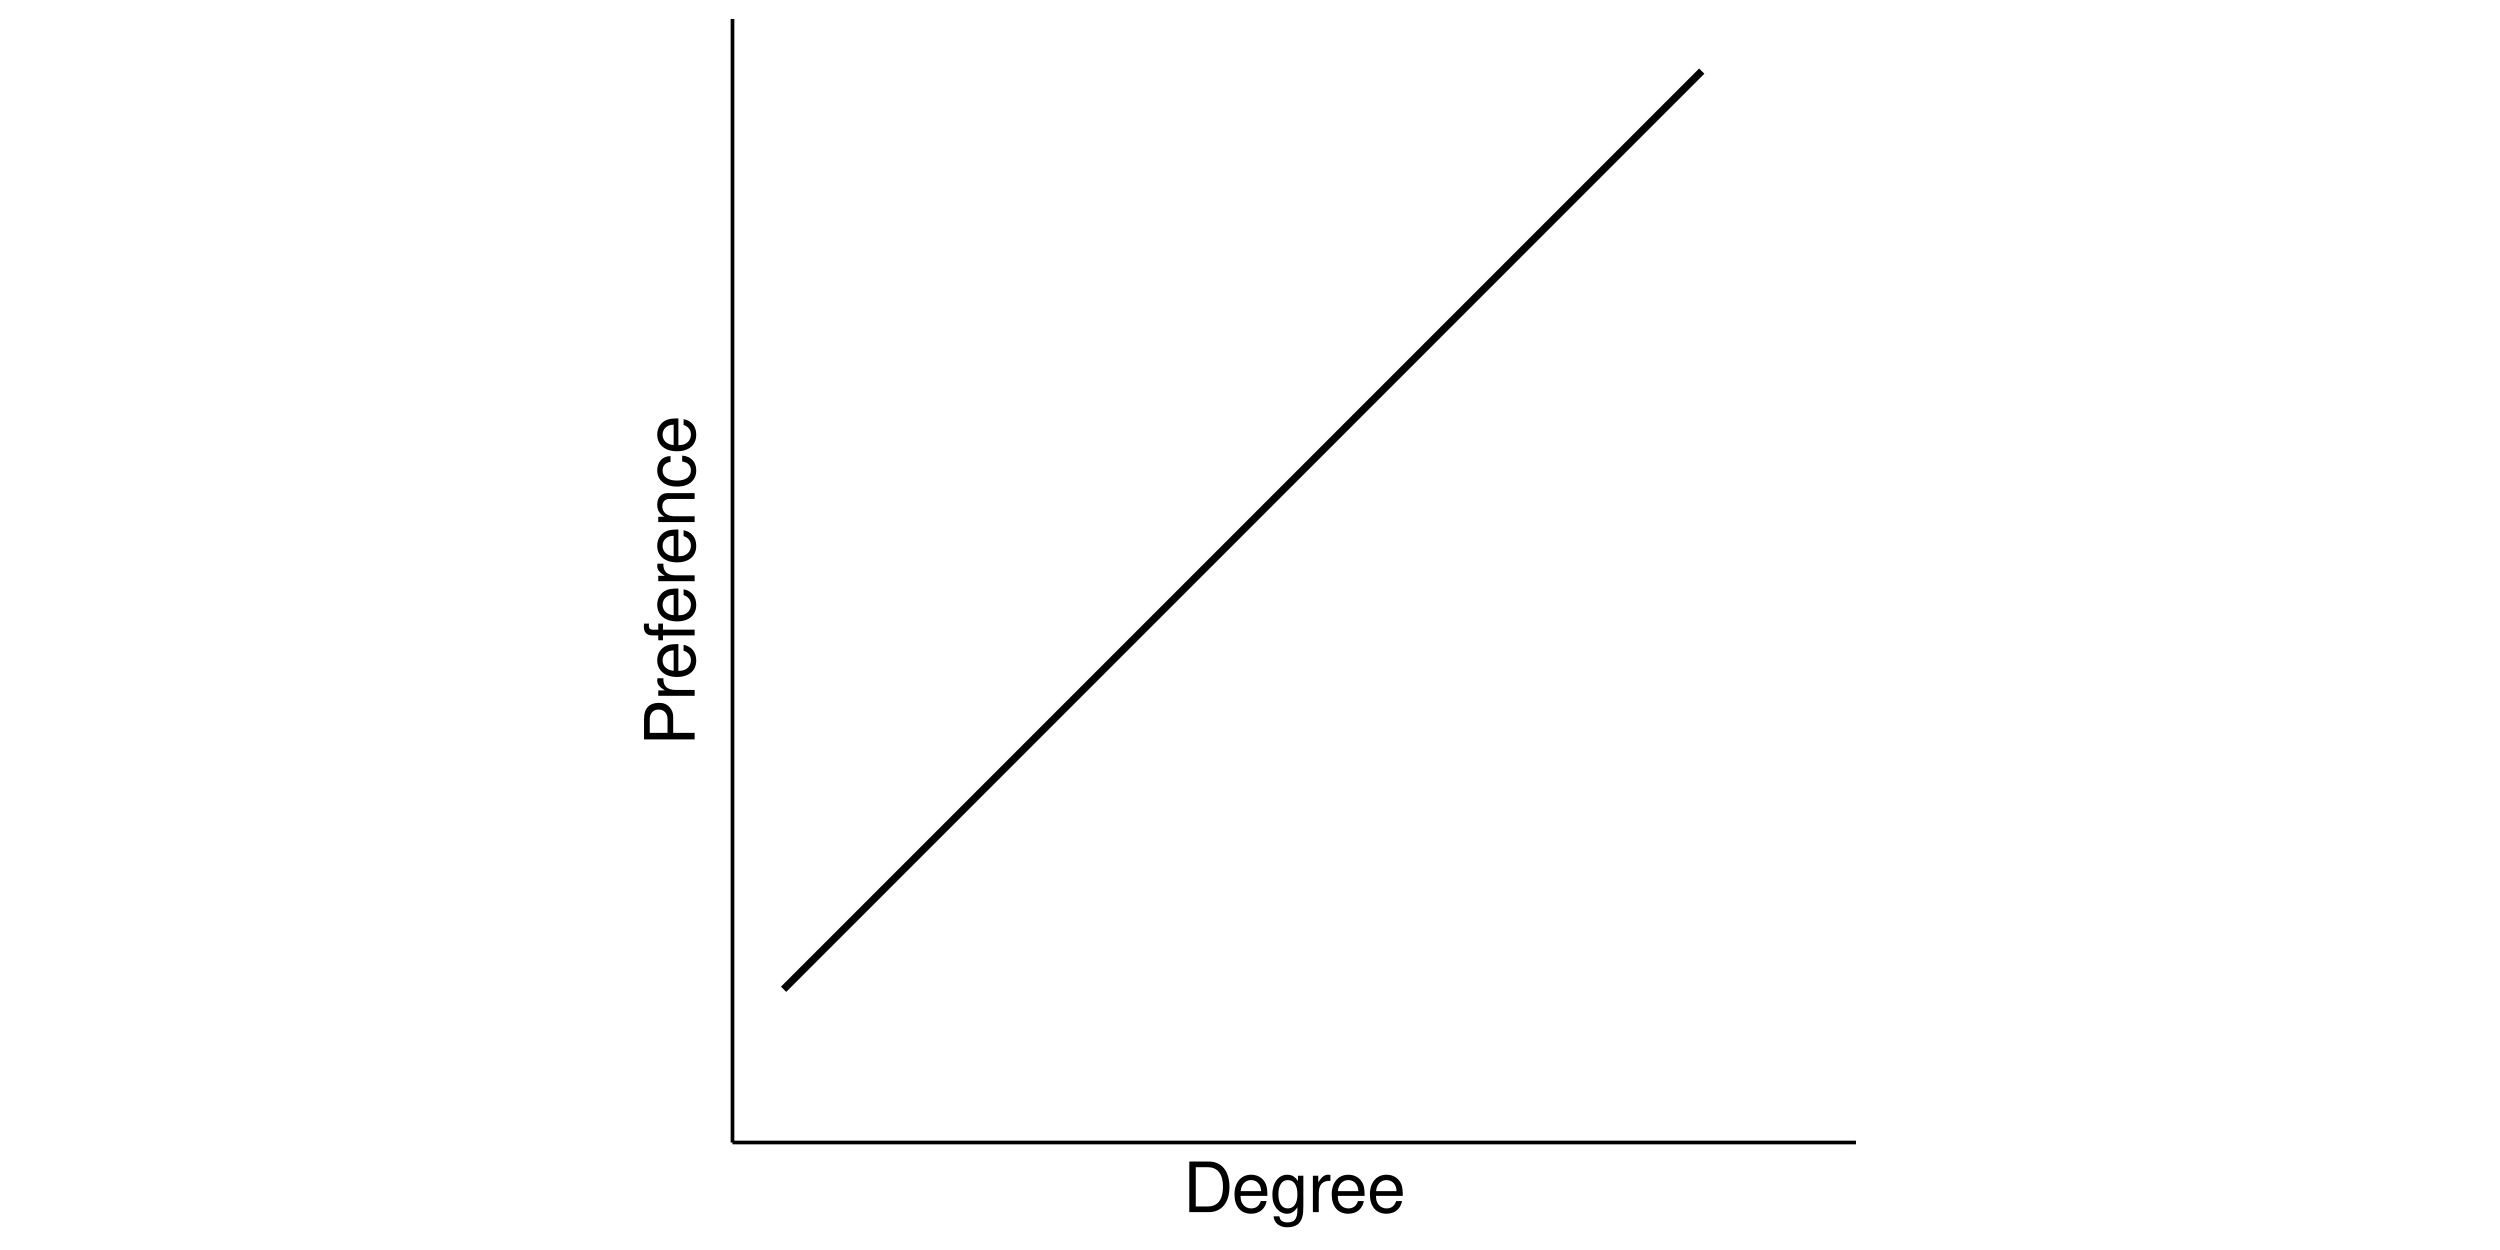
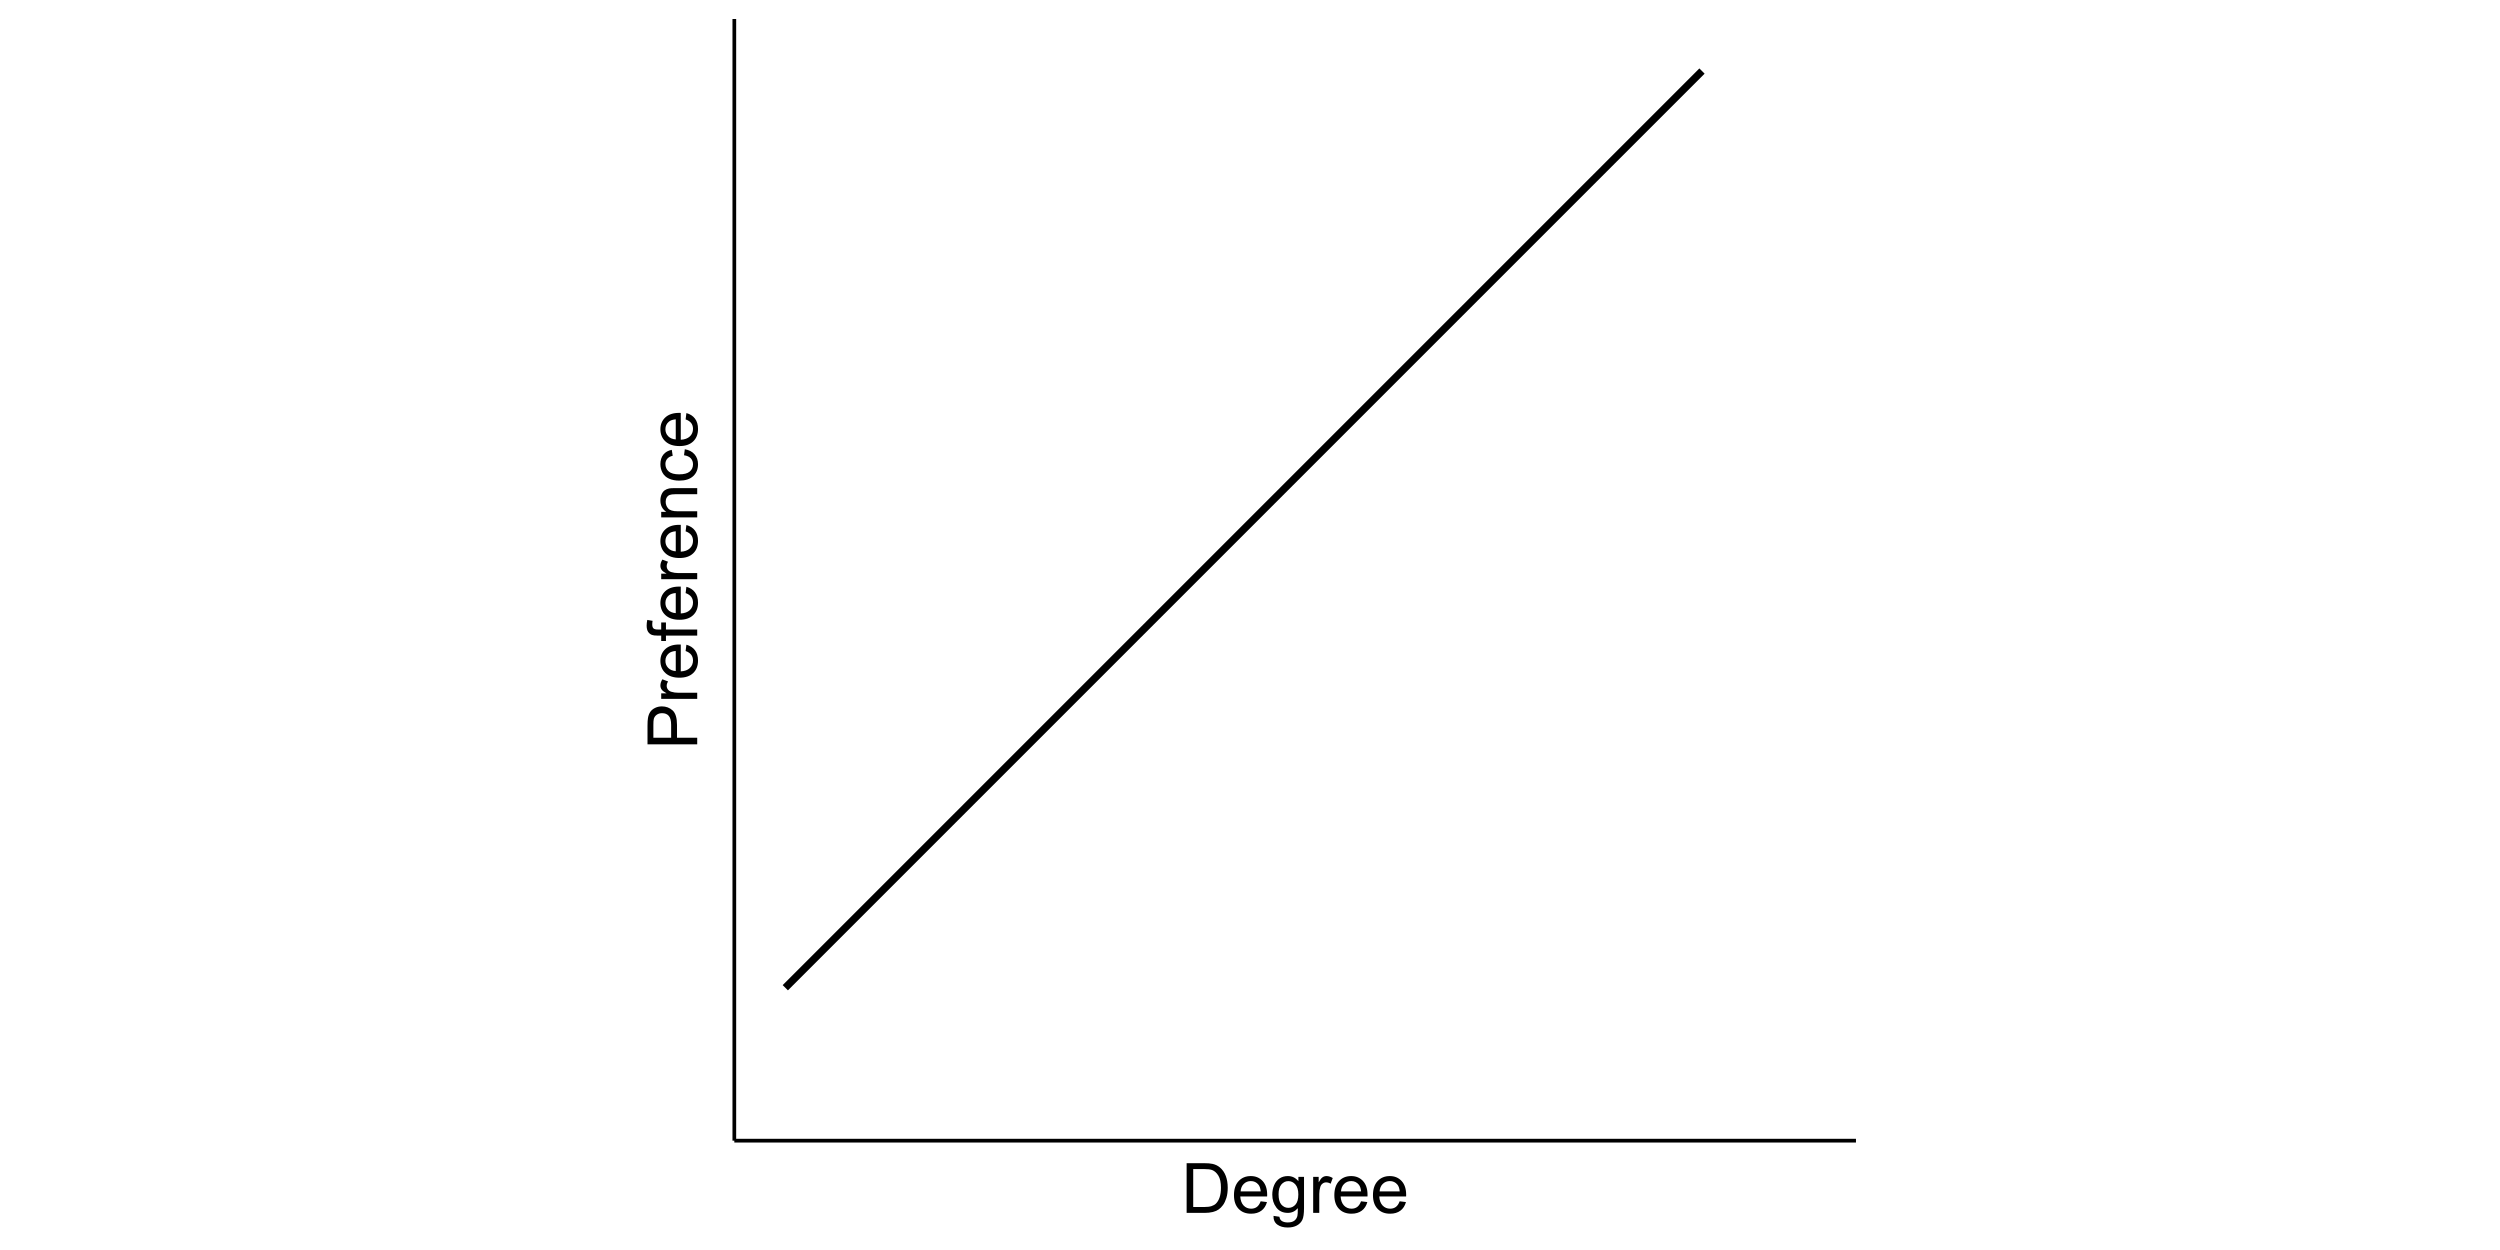
- <svg xmlns="http://www.w3.org/2000/svg" xmlns:xlink="http://www.w3.org/1999/xlink" width="720pt" height="360pt" viewBox="0 0 720 360" version="1.1">
+ <svg xmlns="http://www.w3.org/2000/svg" xmlns:xlink="http://www.w3.org/1999/xlink" width="720" height="360" viewBox="0 0 720 360">
  <defs>
    <g>
-       <symbol overflow="visible" id="glyph0-0">
-         <path style="stroke:none;" d="" />
-       </symbol>
-       <symbol overflow="visible" id="glyph0-1">
-         <path style="stroke:none;" d="M 1.781 0 L 7.406 0 C 11.078 0 13.344 -2.766 13.344 -7.297 C 13.344 -11.812 11.094 -14.578 7.406 -14.578 L 1.781 -14.578 Z M 3.641 -1.641 L 3.641 -12.938 L 7.078 -12.938 C 9.953 -12.938 11.484 -11 11.484 -7.281 C 11.484 -3.578 9.953 -1.641 7.078 -1.641 Z M 3.641 -1.641 " />
-       </symbol>
-       <symbol overflow="visible" id="glyph0-2">
-         <path style="stroke:none;" d="M 10.266 -4.688 C 10.266 -6.281 10.141 -7.234 9.844 -8.016 C 9.156 -9.734 7.562 -10.781 5.594 -10.781 C 2.688 -10.781 0.797 -8.562 0.797 -5.094 C 0.797 -1.641 2.594 0.453 5.562 0.453 C 7.953 0.453 9.625 -0.906 10.047 -3.188 L 8.359 -3.188 C 7.906 -1.797 6.953 -1.078 5.625 -1.078 C 4.562 -1.078 3.656 -1.562 3.094 -2.438 C 2.703 -3.047 2.562 -3.641 2.547 -4.688 Z M 2.578 -6.047 C 2.719 -7.984 3.906 -9.234 5.578 -9.234 C 7.281 -9.234 8.453 -7.922 8.453 -6.047 Z M 2.578 -6.047 " />
-       </symbol>
-       <symbol overflow="visible" id="glyph0-3">
-         <path style="stroke:none;" d="M 8.078 -10.484 L 8.078 -8.953 C 7.234 -10.219 6.312 -10.781 5 -10.781 C 2.453 -10.781 0.703 -8.422 0.703 -5.062 C 0.703 -3.297 1.125 -2.016 2.016 -0.953 C 2.797 -0.047 3.797 0.453 4.875 0.453 C 6.141 0.453 7.047 -0.094 7.922 -1.422 L 7.922 -0.875 C 7.922 1.922 7.141 2.953 5.062 2.953 C 3.641 2.953 2.906 2.406 2.734 1.203 L 1.047 1.203 C 1.203 3.141 2.734 4.359 5.016 4.359 C 6.562 4.359 7.844 3.859 8.516 3.016 C 9.312 2.047 9.625 0.734 9.625 -1.719 L 9.625 -10.484 Z M 5.156 -9.234 C 6.922 -9.234 7.922 -7.766 7.922 -5.094 C 7.922 -2.562 6.906 -1.078 5.156 -1.078 C 3.438 -1.078 2.438 -2.578 2.438 -5.156 C 2.438 -7.719 3.438 -9.234 5.156 -9.234 Z M 5.156 -9.234 " />
-       </symbol>
-       <symbol overflow="visible" id="glyph0-4">
-         <path style="stroke:none;" d="M 1.375 -10.484 L 1.375 0 L 3.062 0 L 3.062 -5.438 C 3.078 -7.953 4.125 -9.078 6.422 -9.016 L 6.422 -10.719 C 6.141 -10.766 5.984 -10.781 5.781 -10.781 C 4.703 -10.781 3.875 -10.141 2.922 -8.578 L 2.922 -10.484 Z M 1.375 -10.484 " />
-       </symbol>
-       <symbol overflow="visible" id="glyph1-0">
-         <path style="stroke:none;" d="" />
-       </symbol>
-       <symbol overflow="visible" id="glyph1-1">
-         <path style="stroke:none;" d="M -6.188 -3.688 L -6.188 -8.266 C -6.188 -9.406 -6.516 -10.297 -7.219 -11.078 C -8.016 -11.953 -8.953 -12.344 -10.297 -12.344 C -13.047 -12.344 -14.578 -10.719 -14.578 -7.844 L -14.578 -1.812 L 0 -1.812 L 0 -3.688 Z M -7.812 -3.688 L -12.938 -3.688 L -12.938 -7.562 C -12.938 -9.344 -11.984 -10.406 -10.375 -10.406 C -8.781 -10.406 -7.812 -9.344 -7.812 -7.562 Z M -7.812 -3.688 " />
-       </symbol>
-       <symbol overflow="visible" id="glyph1-2">
-         <path style="stroke:none;" d="M -10.484 -1.375 L 0 -1.375 L 0 -3.062 L -5.438 -3.062 C -7.953 -3.078 -9.078 -4.125 -9.016 -6.422 L -10.719 -6.422 C -10.766 -6.141 -10.781 -5.984 -10.781 -5.781 C -10.781 -4.703 -10.141 -3.875 -8.578 -2.922 L -10.484 -2.922 Z M -10.484 -1.375 " />
-       </symbol>
-       <symbol overflow="visible" id="glyph1-3">
-         <path style="stroke:none;" d="M -4.688 -10.266 C -6.281 -10.266 -7.234 -10.141 -8.016 -9.844 C -9.734 -9.156 -10.781 -7.562 -10.781 -5.594 C -10.781 -2.688 -8.562 -0.797 -5.094 -0.797 C -1.641 -0.797 0.453 -2.594 0.453 -5.562 C 0.453 -7.953 -0.906 -9.625 -3.188 -10.047 L -3.188 -8.359 C -1.797 -7.906 -1.078 -6.953 -1.078 -5.625 C -1.078 -4.562 -1.562 -3.656 -2.438 -3.094 C -3.047 -2.703 -3.641 -2.562 -4.688 -2.547 Z M -6.047 -2.578 C -7.984 -2.719 -9.234 -3.906 -9.234 -5.578 C -9.234 -7.281 -7.922 -8.453 -6.047 -8.453 Z M -6.047 -2.578 " />
-       </symbol>
-       <symbol overflow="visible" id="glyph1-4">
-         <path style="stroke:none;" d="M -10.484 -5.156 L -10.484 -3.422 L -12.125 -3.422 C -12.812 -3.422 -13.188 -3.797 -13.188 -4.578 C -13.188 -4.719 -13.188 -4.781 -13.156 -5.156 L -14.547 -5.156 C -14.625 -4.781 -14.641 -4.562 -14.641 -4.219 C -14.641 -2.688 -13.766 -1.766 -12.266 -1.766 L -10.484 -1.766 L -10.484 -0.359 L -9.125 -0.359 L -9.125 -1.766 L 0 -1.766 L 0 -3.422 L -9.125 -3.422 L -9.125 -5.156 Z M -10.484 -5.156 " />
-       </symbol>
-       <symbol overflow="visible" id="glyph1-5">
-         <path style="stroke:none;" d="M -10.484 -1.406 L 0 -1.406 L 0 -3.078 L -5.781 -3.078 C -7.922 -3.078 -9.312 -4.203 -9.312 -5.922 C -9.312 -7.234 -8.516 -8.078 -7.266 -8.078 L 0 -8.078 L 0 -9.734 L -7.922 -9.734 C -9.656 -9.734 -10.781 -8.438 -10.781 -6.422 C -10.781 -4.859 -10.188 -3.859 -8.719 -2.938 L -10.484 -2.938 Z M -10.484 -1.406 " />
-       </symbol>
-       <symbol overflow="visible" id="glyph1-6">
-         <path style="stroke:none;" d="M -6.953 -9.422 C -7.984 -9.344 -8.641 -9.125 -9.219 -8.719 C -10.203 -8 -10.781 -6.734 -10.781 -5.281 C -10.781 -2.438 -8.547 -0.625 -5.062 -0.625 C -1.688 -0.625 0.453 -2.422 0.453 -5.266 C 0.453 -7.766 -1.047 -9.344 -3.594 -9.547 L -3.594 -7.859 C -1.922 -7.578 -1.078 -6.719 -1.078 -5.297 C -1.078 -3.453 -2.578 -2.359 -5.062 -2.359 C -7.688 -2.359 -9.234 -3.438 -9.234 -5.266 C -9.234 -6.656 -8.422 -7.547 -6.953 -7.734 Z M -6.953 -9.422 " />
-       </symbol>
+       <g id="glyph-0-0">
+         <path d="M 1.543 0 L 1.543 -14.316 L 6.477 -14.316 C 7.586 -14.316 8.438 -14.25 9.023 -14.109 C 9.844 -13.922 10.543 -13.582 11.125 -13.086 C 11.879 -12.449 12.441 -11.633 12.816 -10.641 C 13.191 -9.648 13.379 -8.512 13.379 -7.234 C 13.379 -6.148 13.25 -5.188 13 -4.344 C 12.742 -3.508 12.418 -2.812 12.023 -2.262 C 11.625 -1.711 11.191 -1.277 10.719 -0.961 C 10.246 -0.645 9.676 -0.406 9.008 -0.242 C 8.34 -0.082 7.574 0 6.711 0 L 1.543 0 M 3.438 -1.688 L 6.492 -1.688 C 7.438 -1.688 8.18 -1.777 8.715 -1.953 C 9.254 -2.129 9.68 -2.375 10 -2.695 C 10.449 -3.145 10.801 -3.75 11.051 -4.508 C 11.301 -5.266 11.426 -6.184 11.426 -7.266 C 11.426 -8.762 11.18 -9.914 10.688 -10.719 C 10.195 -11.523 9.602 -12.062 8.898 -12.336 C 8.391 -12.531 7.57 -12.625 6.445 -12.625 L 3.438 -12.625 Z M 3.438 -1.688 " />
+       </g>
+       <g id="glyph-0-1">
+         <path d="M 8.418 -3.34 L 10.234 -3.117 C 9.949 -2.055 9.418 -1.23 8.641 -0.645 C 7.867 -0.059 6.879 0.234 5.672 0.234 C 4.156 0.234 2.953 -0.234 2.066 -1.168 C 1.176 -2.102 0.734 -3.41 0.734 -5.098 C 0.734 -6.844 1.18 -8.195 2.078 -9.16 C 2.977 -10.125 4.145 -10.605 5.578 -10.605 C 6.961 -10.605 8.094 -10.133 8.977 -9.188 C 9.852 -8.246 10.293 -6.918 10.293 -5.203 C 10.293 -5.102 10.289 -4.945 10.281 -4.734 L 2.547 -4.734 C 2.613 -3.598 2.938 -2.727 3.516 -2.117 C 4.094 -1.516 4.816 -1.211 5.684 -1.211 C 6.328 -1.211 6.879 -1.379 7.336 -1.719 C 7.789 -2.059 8.152 -2.598 8.418 -3.34 M 2.648 -6.18 L 8.438 -6.18 C 8.359 -7.055 8.137 -7.707 7.773 -8.145 C 7.215 -8.82 6.488 -9.16 5.594 -9.16 C 4.789 -9.16 4.109 -8.891 3.559 -8.352 C 3.008 -7.809 2.703 -7.086 2.648 -6.18 Z M 2.648 -6.18 " />
+       </g>
+       <g id="glyph-0-2">
+         <path d="M 0.996 0.859 L 2.703 1.113 C 2.777 1.641 2.977 2.023 3.301 2.266 C 3.738 2.59 4.332 2.754 5.086 2.754 C 5.902 2.754 6.531 2.59 6.973 2.266 C 7.414 1.941 7.715 1.484 7.871 0.898 C 7.961 0.539 8.004 -0.211 8 -1.359 C 7.23 -0.453 6.273 0 5.125 0 C 3.703 0 2.598 -0.516 1.816 -1.543 C 1.035 -2.57 0.645 -3.805 0.645 -5.242 C 0.645 -6.234 0.824 -7.148 1.18 -7.984 C 1.539 -8.82 2.059 -9.465 2.738 -9.922 C 3.418 -10.379 4.219 -10.605 5.137 -10.605 C 6.359 -10.605 7.371 -10.109 8.164 -9.121 L 8.164 -10.371 L 9.785 -10.371 L 9.785 -1.406 C 9.785 0.207 9.621 1.352 9.293 2.027 C 8.965 2.699 8.441 3.234 7.73 3.625 C 7.016 4.016 6.141 4.211 5.098 4.211 C 3.859 4.211 2.859 3.93 2.102 3.375 C 1.336 2.816 0.969 1.98 0.996 0.859 M 2.453 -5.371 C 2.453 -4.012 2.723 -3.016 3.262 -2.391 C 3.801 -1.766 4.48 -1.453 5.293 -1.453 C 6.102 -1.453 6.777 -1.766 7.324 -2.387 C 7.871 -3.008 8.145 -3.984 8.145 -5.312 C 8.145 -6.582 7.863 -7.539 7.301 -8.184 C 6.738 -8.828 6.059 -9.148 5.266 -9.148 C 4.484 -9.148 3.82 -8.832 3.273 -8.199 C 2.727 -7.562 2.453 -6.621 2.453 -5.371 Z M 2.453 -5.371 " />
+       </g>
+       <g id="glyph-0-3">
+         <path d="M 1.297 0 L 1.297 -10.371 L 2.883 -10.371 L 2.883 -8.797 C 3.285 -9.535 3.656 -10.02 4 -10.254 C 4.34 -10.488 4.715 -10.605 5.125 -10.605 C 5.719 -10.605 6.32 -10.418 6.934 -10.039 L 6.328 -8.406 C 5.898 -8.66 5.469 -8.789 5.039 -8.789 C 4.656 -8.789 4.309 -8.672 4.004 -8.441 C 3.699 -8.211 3.48 -7.891 3.352 -7.48 C 3.156 -6.855 3.055 -6.172 3.055 -5.43 L 3.055 0 Z M 1.297 0 " />
+       </g>
+       <g id="glyph-1-0">
+         <path d="M 0 -1.543 L -14.316 -1.543 L -14.316 -6.945 C -14.316 -7.895 -14.27 -8.621 -14.18 -9.121 C -14.062 -9.824 -13.84 -10.414 -13.512 -10.891 C -13.184 -11.363 -12.723 -11.746 -12.129 -12.035 C -11.535 -12.324 -10.887 -12.469 -10.176 -12.469 C -8.957 -12.469 -7.93 -12.082 -7.086 -11.309 C -6.242 -10.535 -5.82 -9.133 -5.82 -7.109 L -5.82 -3.438 L 0 -3.438 L 0 -1.543 M -7.508 -3.438 L -7.508 -7.141 C -7.508 -8.363 -7.738 -9.23 -8.195 -9.746 C -8.648 -10.262 -9.289 -10.516 -10.117 -10.516 C -10.715 -10.516 -11.23 -10.367 -11.656 -10.062 C -12.082 -9.762 -12.363 -9.363 -12.5 -8.867 C -12.586 -8.547 -12.625 -7.961 -12.625 -7.102 L -12.625 -3.438 Z M -7.508 -3.438 " />
+       </g>
+       <g id="glyph-1-1">
+         <path d="M 0 -1.297 L -10.371 -1.301 L -10.371 -2.883 L -8.797 -2.883 C -9.535 -3.285 -10.02 -3.656 -10.254 -4 C -10.488 -4.34 -10.605 -4.715 -10.605 -5.129 C -10.605 -5.719 -10.418 -6.32 -10.039 -6.934 L -8.406 -6.328 C -8.66 -5.898 -8.789 -5.469 -8.789 -5.039 C -8.789 -4.656 -8.672 -4.309 -8.441 -4.004 C -8.211 -3.699 -7.891 -3.48 -7.48 -3.352 C -6.855 -3.156 -6.172 -3.059 -5.43 -3.059 L 0 -3.055 Z M 0 -1.297 " />
+       </g>
+       <g id="glyph-1-2">
+         <path d="M -3.34 -8.418 L -3.113 -10.234 C -2.055 -9.949 -1.23 -9.418 -0.645 -8.641 C -0.059 -7.867 0.234 -6.879 0.234 -5.672 C 0.234 -4.156 -0.234 -2.953 -1.168 -2.066 C -2.102 -1.176 -3.41 -0.734 -5.098 -0.734 C -6.844 -0.734 -8.195 -1.184 -9.16 -2.082 C -10.125 -2.98 -10.605 -4.145 -10.605 -5.578 C -10.605 -6.965 -10.133 -8.094 -9.188 -8.977 C -8.246 -9.852 -6.918 -10.293 -5.203 -10.293 C -5.102 -10.293 -4.945 -10.289 -4.734 -10.281 L -4.734 -2.551 C -3.598 -2.613 -2.727 -2.938 -2.117 -3.516 C -1.512 -4.094 -1.211 -4.816 -1.211 -5.684 C -1.211 -6.328 -1.379 -6.879 -1.719 -7.336 C -2.059 -7.789 -2.598 -8.152 -3.34 -8.418 M -6.18 -2.648 L -6.18 -8.438 C -7.055 -8.359 -7.707 -8.137 -8.145 -7.773 C -8.82 -7.215 -9.16 -6.488 -9.16 -5.598 C -9.16 -4.789 -8.891 -4.109 -8.352 -3.559 C -7.809 -3.008 -7.086 -2.707 -6.18 -2.648 Z M -6.18 -2.648 " />
+       </g>
+       <g id="glyph-1-3">
+         <path d="M 0 -1.738 L -9.004 -1.738 L -9.004 -0.188 L -10.371 -0.188 L -10.371 -1.738 L -11.477 -1.738 C -12.172 -1.738 -12.688 -1.801 -13.027 -1.926 C -13.484 -2.094 -13.852 -2.391 -14.137 -2.816 C -14.418 -3.242 -14.562 -3.84 -14.562 -4.609 C -14.562 -5.105 -14.5 -5.652 -14.383 -6.25 L -12.852 -5.988 C -12.918 -5.621 -12.949 -5.277 -12.949 -4.953 C -12.949 -4.418 -12.836 -4.039 -12.609 -3.82 C -12.379 -3.598 -11.953 -3.488 -11.328 -3.488 L -10.371 -3.488 L -10.371 -5.508 L -9.004 -5.508 L -9.004 -3.488 L 0 -3.484 Z M 0 -1.738 " />
+       </g>
+       <g id="glyph-1-4">
+         <path d="M 0 -1.32 L -10.371 -1.32 L -10.371 -2.902 L -8.898 -2.902 C -10.035 -3.66 -10.605 -4.762 -10.605 -6.203 C -10.605 -6.828 -10.492 -7.402 -10.27 -7.926 C -10.043 -8.449 -9.75 -8.84 -9.383 -9.102 C -9.02 -9.363 -8.586 -9.543 -8.086 -9.648 C -7.762 -9.715 -7.191 -9.746 -6.375 -9.746 L 0 -9.746 L 0 -7.988 L -6.309 -7.988 C -7.023 -7.988 -7.559 -7.922 -7.914 -7.785 C -8.27 -7.648 -8.555 -7.402 -8.766 -7.055 C -8.977 -6.707 -9.082 -6.301 -9.082 -5.832 C -9.082 -5.082 -8.844 -4.434 -8.367 -3.891 C -7.895 -3.348 -6.992 -3.078 -5.664 -3.078 L 0 -3.078 Z M 0 -1.32 " />
+       </g>
+       <g id="glyph-1-5">
+         <path d="M -3.797 -8.086 L -3.574 -9.812 C -2.383 -9.625 -1.449 -9.141 -0.777 -8.363 C -0.102 -7.586 0.234 -6.633 0.234 -5.5 C 0.234 -4.078 -0.23 -2.938 -1.156 -2.074 C -2.086 -1.211 -3.414 -0.781 -5.148 -0.781 C -6.266 -0.781 -7.246 -0.969 -8.086 -1.34 C -8.926 -1.711 -9.555 -2.273 -9.977 -3.031 C -10.395 -3.789 -10.605 -4.617 -10.605 -5.508 C -10.605 -6.633 -10.32 -7.555 -9.75 -8.273 C -9.18 -8.988 -8.371 -9.445 -7.324 -9.648 L -7.059 -7.938 C -7.758 -7.777 -8.281 -7.488 -8.633 -7.074 C -8.984 -6.66 -9.16 -6.164 -9.16 -5.578 C -9.16 -4.691 -8.844 -3.973 -8.207 -3.418 C -7.574 -2.863 -6.57 -2.59 -5.195 -2.59 C -3.801 -2.59 -2.789 -2.855 -2.156 -3.391 C -1.527 -3.922 -1.211 -4.617 -1.211 -5.477 C -1.211 -6.168 -1.422 -6.746 -1.844 -7.207 C -2.27 -7.668 -2.918 -7.961 -3.797 -8.086 Z M -3.797 -8.086 " />
+       </g>
    </g>
  </defs>
-   <g id="surface80">
-     <path style="fill:none;stroke-width:2.134;stroke-linecap:butt;stroke-linejoin:round;stroke:rgb(0%,0%,0%);stroke-opacity:1;stroke-miterlimit:10;" d="M 225.668 284.918 L 231.609 278.977 L 234.578 276.004 L 237.551 273.035 L 255.379 255.207 L 258.348 252.234 L 261.32 249.266 L 279.148 231.438 L 282.117 228.465 L 285.09 225.496 L 294.004 216.582 L 296.973 213.609 L 299.945 210.641 L 302.918 207.668 L 305.887 204.695 L 308.859 201.727 L 317.773 192.812 L 320.742 189.84 L 323.715 186.871 L 326.688 183.898 L 329.656 180.926 L 332.629 177.957 L 341.543 169.043 L 344.512 166.07 L 347.484 163.102 L 365.312 145.273 L 368.281 142.301 L 371.254 139.332 L 389.082 121.504 L 392.051 118.531 L 395.023 115.562 L 412.852 97.734 L 415.82 94.762 L 418.793 91.793 L 436.621 73.965 L 439.59 70.992 L 442.562 68.023 L 451.477 59.109 L 454.445 56.137 L 457.418 53.168 L 460.391 50.195 L 463.359 47.223 L 466.332 44.254 L 475.246 35.34 L 478.215 32.367 L 481.188 29.398 L 490.102 20.484 " />
-     <path style="fill:none;stroke-width:1.067;stroke-linecap:butt;stroke-linejoin:round;stroke:rgb(0%,0%,0%);stroke-opacity:1;stroke-miterlimit:10;" d="M 210.957 329.043 L 210.957 5.48 " />
-     <path style="fill:none;stroke-width:1.067;stroke-linecap:butt;stroke-linejoin:round;stroke:rgb(0%,0%,0%);stroke-opacity:1;stroke-miterlimit:10;" d="M 210.957 329.043 L 534.52 329.043 " />
-     <g style="fill:rgb(0%,0%,0%);fill-opacity:1;">
-       <use xlink:href="#glyph0-1" x="340.738" y="349.1" />
-       <use xlink:href="#glyph0-2" x="354.738" y="349.1" />
-       <use xlink:href="#glyph0-3" x="365.738" y="349.1" />
-       <use xlink:href="#glyph0-4" x="376.738" y="349.1" />
-       <use xlink:href="#glyph0-2" x="382.738" y="349.1" />
-       <use xlink:href="#glyph0-2" x="393.738" y="349.1" />
-     </g>
-     <g style="fill:rgb(0%,0%,0%);fill-opacity:1;">
-       <use xlink:href="#glyph1-1" x="200.061" y="214.762" />
-       <use xlink:href="#glyph1-2" x="200.061" y="201.762" />
-       <use xlink:href="#glyph1-3" x="200.061" y="195.762" />
-       <use xlink:href="#glyph1-4" x="200.061" y="184.762" />
-       <use xlink:href="#glyph1-3" x="200.061" y="179.762" />
-       <use xlink:href="#glyph1-2" x="200.061" y="168.762" />
-       <use xlink:href="#glyph1-3" x="200.061" y="162.762" />
-       <use xlink:href="#glyph1-5" x="200.061" y="151.762" />
-       <use xlink:href="#glyph1-6" x="200.061" y="140.762" />
-       <use xlink:href="#glyph1-3" x="200.061" y="130.762" />
-     </g>
+   <path fill="none" stroke-width="2.134" stroke-linecap="butt" stroke-linejoin="round" stroke="rgb(0%, 0%, 0%)" stroke-opacity="1" stroke-miterlimit="10" d="M 226.168 284.465 L 273.629 237.004 L 276.598 234.039 L 279.562 231.07 L 327.023 183.609 L 329.992 180.645 L 332.957 177.676 L 365.586 145.047 L 368.555 142.082 L 371.52 139.113 L 418.98 91.652 L 421.949 88.688 L 424.914 85.719 L 457.543 53.09 L 460.512 50.125 L 463.477 47.156 L 490.172 20.461 " />
+   <path fill="none" stroke-width="1.067" stroke-linecap="butt" stroke-linejoin="round" stroke="rgb(0%, 0%, 0%)" stroke-opacity="1" stroke-miterlimit="10" d="M 211.484 328.516 L 211.484 5.48 " />
+   <path fill="none" stroke-width="1.067" stroke-linecap="butt" stroke-linejoin="round" stroke="rgb(0%, 0%, 0%)" stroke-opacity="1" stroke-miterlimit="10" d="M 211.484 328.516 L 534.52 328.516 " />
+   <g fill="rgb(0%, 0%, 0%)" fill-opacity="1">
+     <use xlink:href="#glyph-0-0" x="340.207" y="349.312" />
+     <use xlink:href="#glyph-0-1" x="354.65" y="349.312" />
+     <use xlink:href="#glyph-0-2" x="365.773" y="349.312" />
+     <use xlink:href="#glyph-0-3" x="376.896" y="349.312" />
+     <use xlink:href="#glyph-0-1" x="383.557" y="349.312" />
+     <use xlink:href="#glyph-0-1" x="394.68" y="349.312" />
+   </g>
+   <g fill="rgb(0%, 0%, 0%)" fill-opacity="1">
+     <use xlink:href="#glyph-1-0" x="200.797" y="215.91" />
+     <use xlink:href="#glyph-1-1" x="200.797" y="202.57" />
+     <use xlink:href="#glyph-1-2" x="200.797" y="195.91" />
+     <use xlink:href="#glyph-1-3" x="200.797" y="184.787" />
+     <use xlink:href="#glyph-1-2" x="200.797" y="179.23" />
+     <use xlink:href="#glyph-1-1" x="200.797" y="168.107" />
+     <use xlink:href="#glyph-1-2" x="200.797" y="161.447" />
+     <use xlink:href="#glyph-1-4" x="200.797" y="150.324" />
+     <use xlink:href="#glyph-1-5" x="200.797" y="139.201" />
+     <use xlink:href="#glyph-1-2" x="200.797" y="129.201" />
  </g>
</svg>
